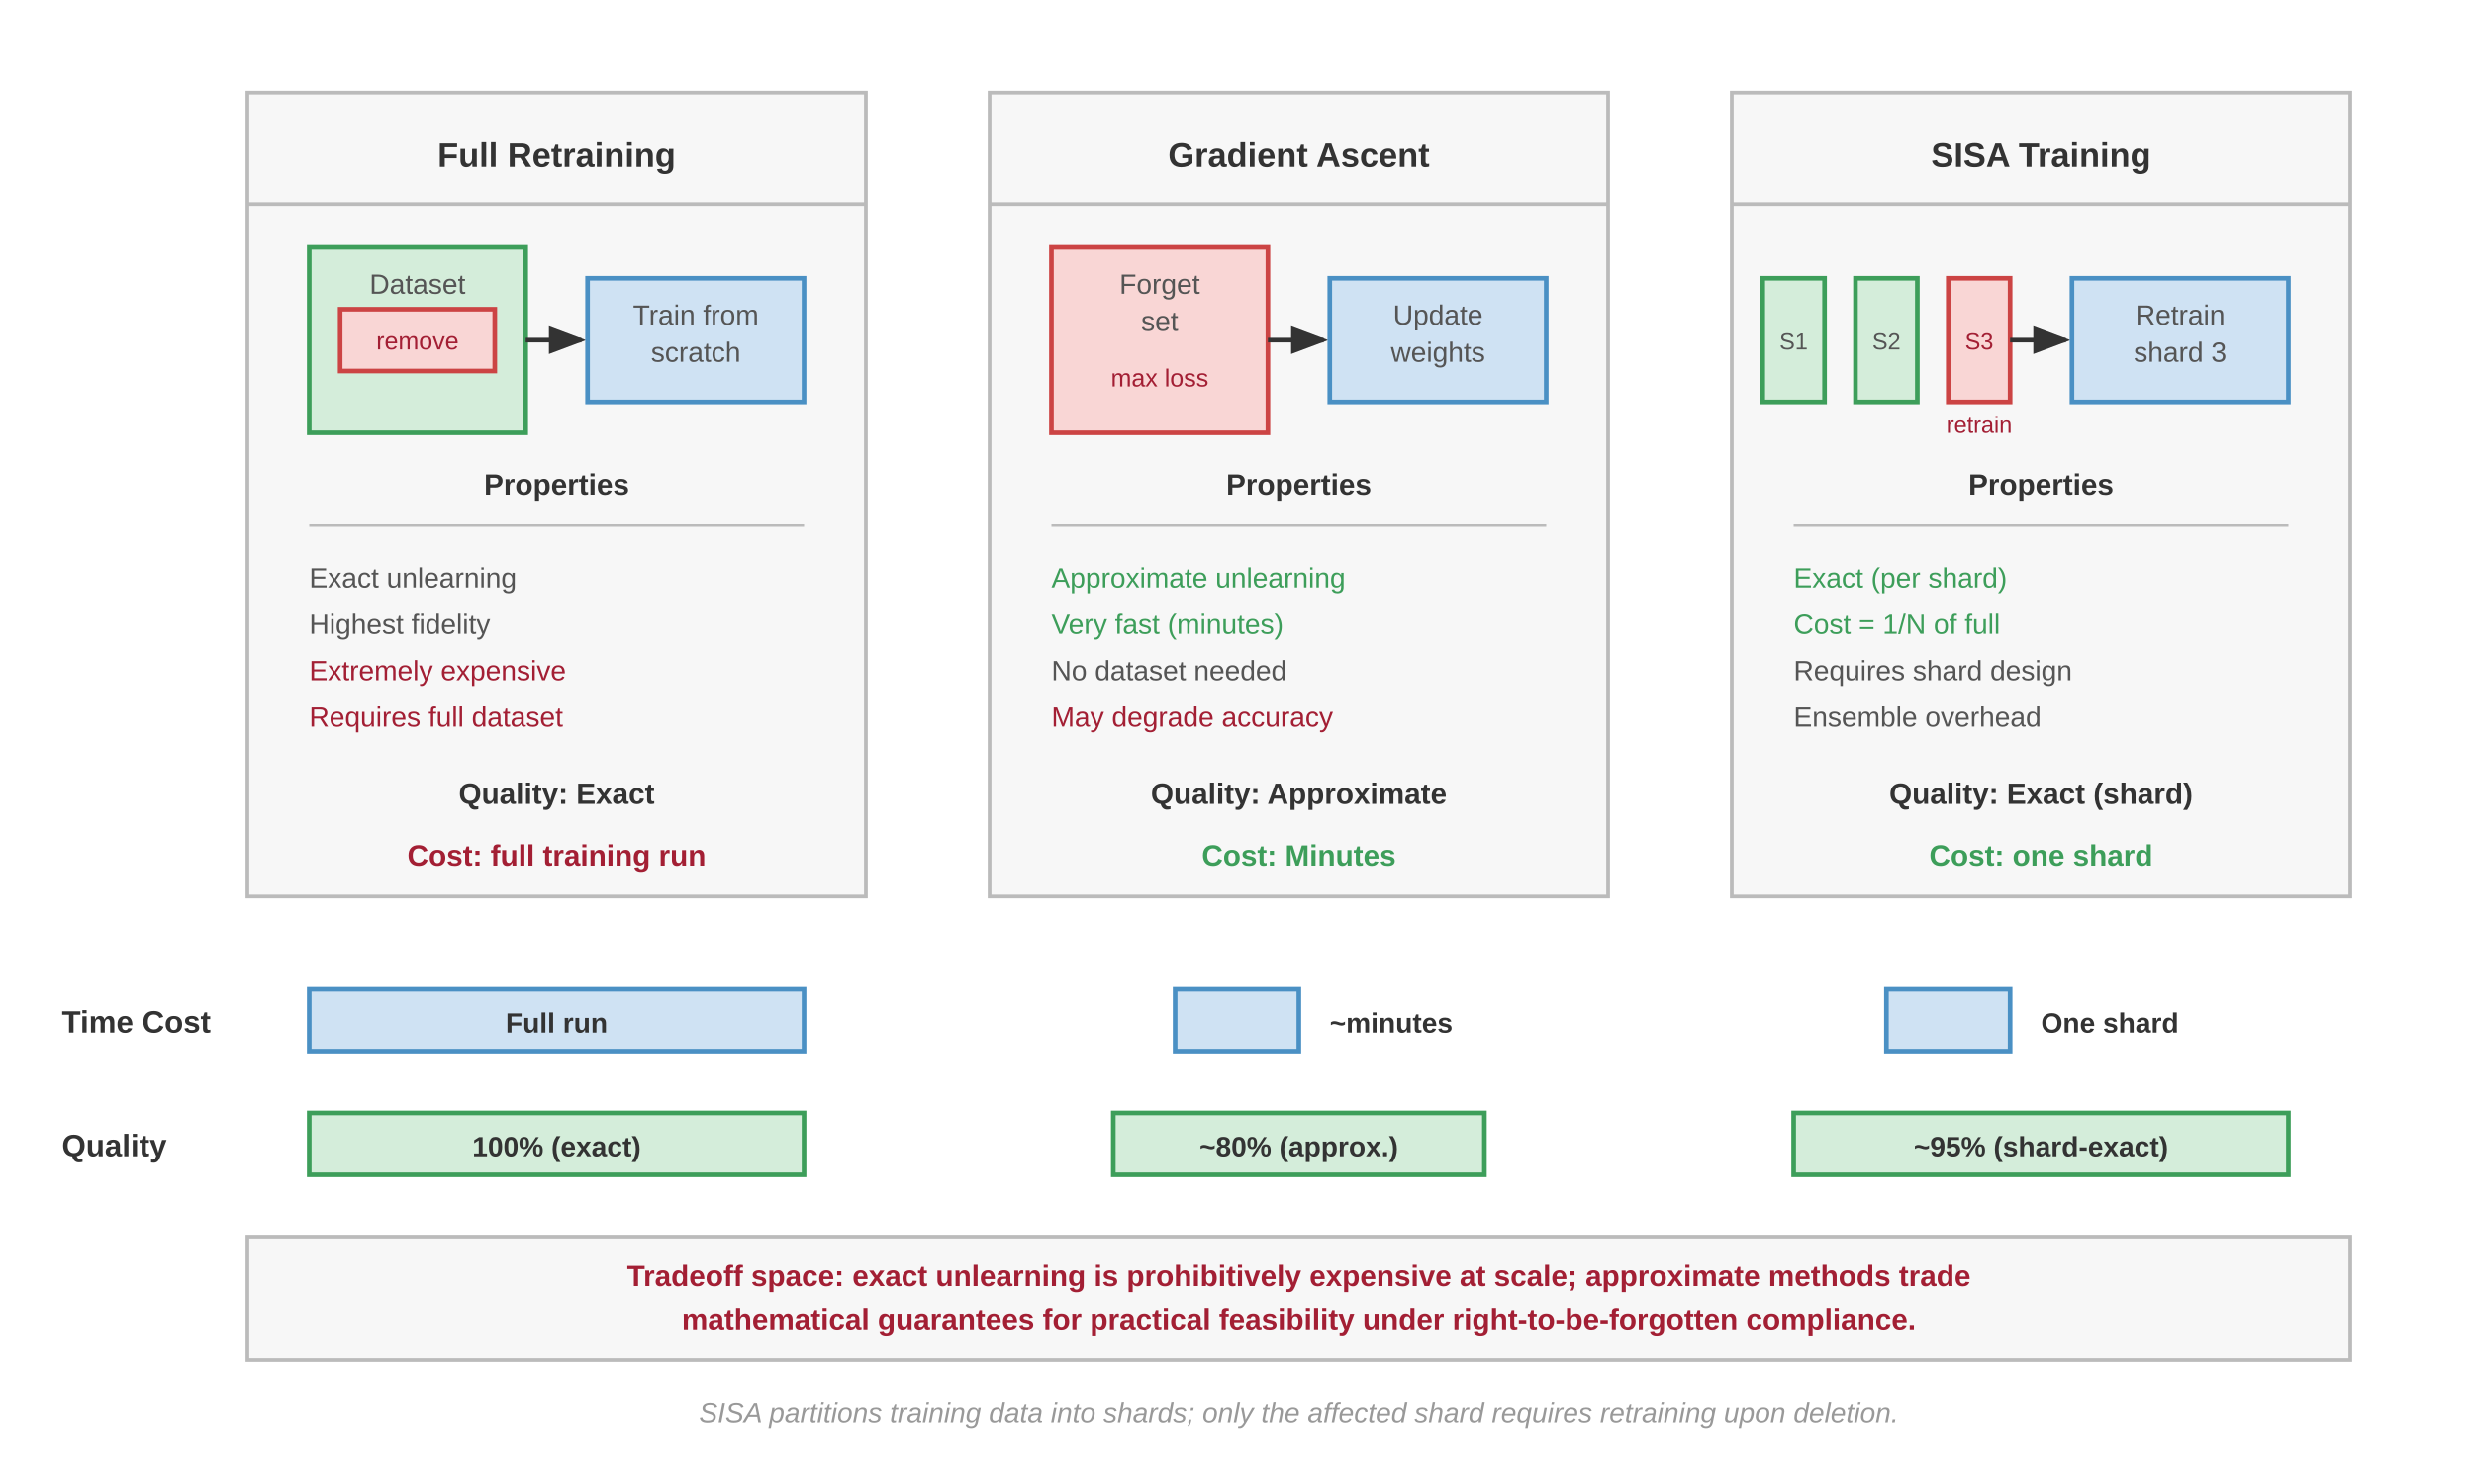
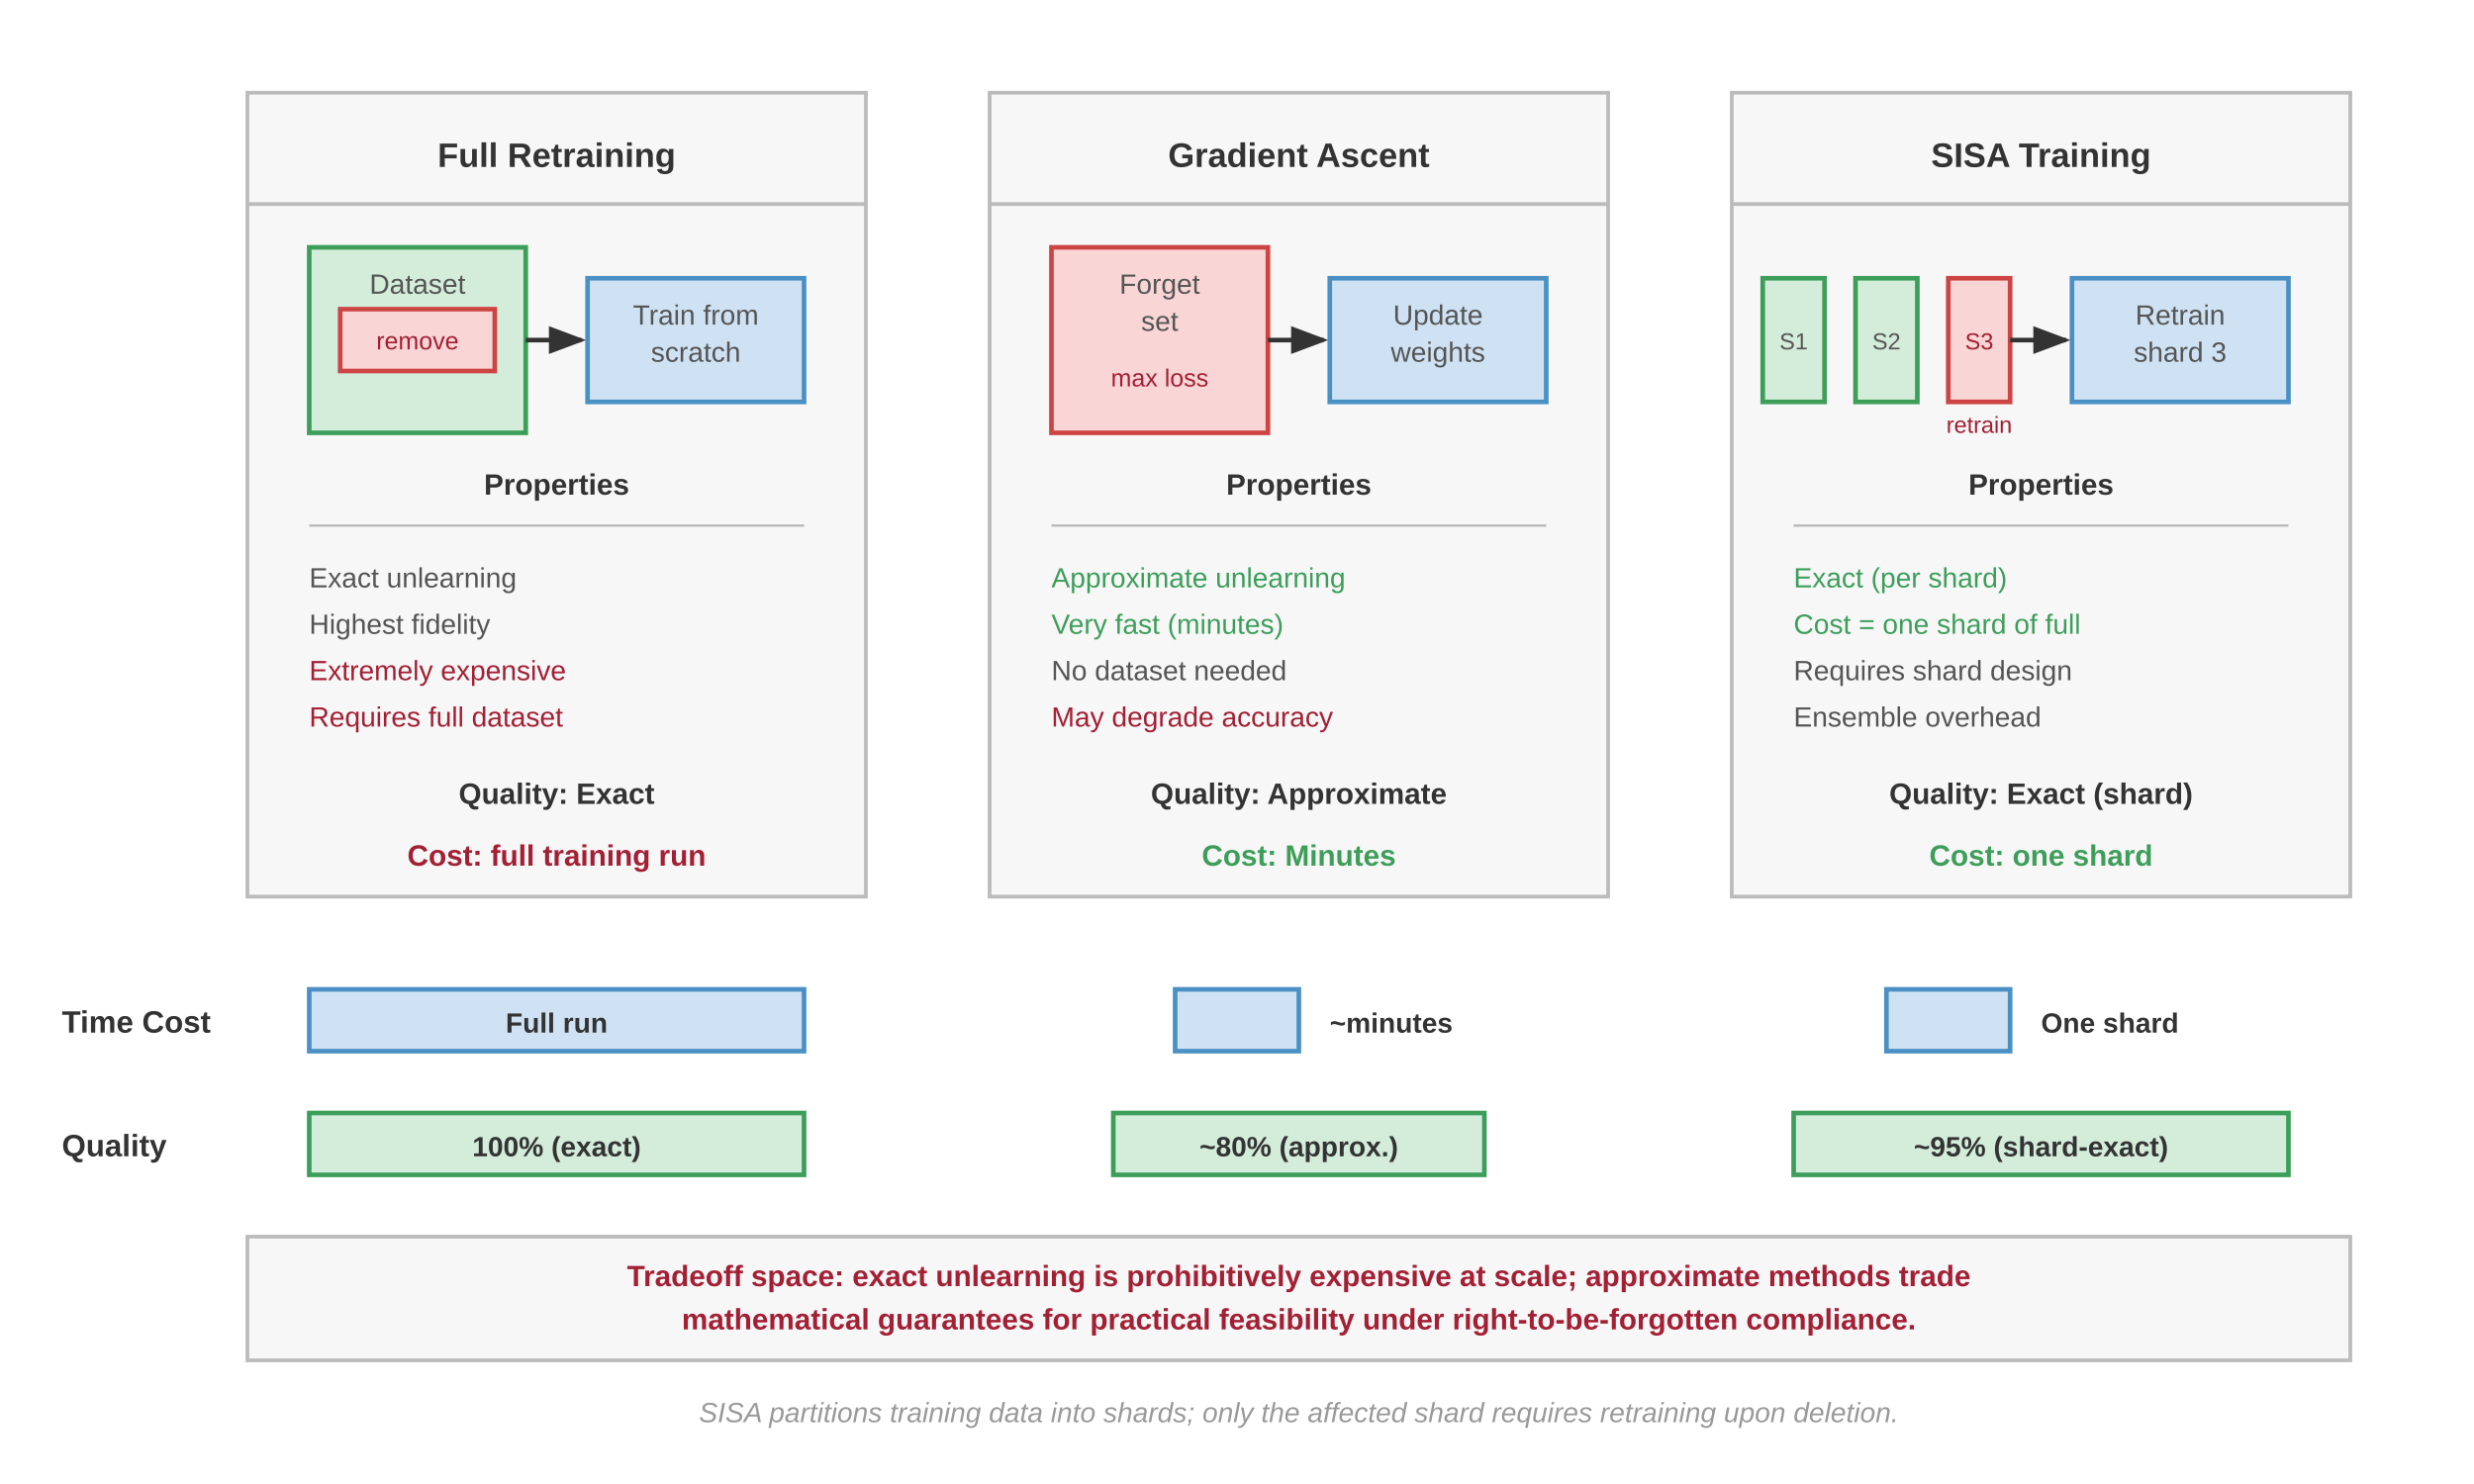
<svg xmlns="http://www.w3.org/2000/svg" font-family="Arial, Helvetica, sans-serif" viewBox="0 0 800 480">
  <defs>
    <marker id="arrow" markerWidth="8" markerHeight="6" refX="7" refY="3" orient="auto">
      <path d="M0,0 L8,3 L0,6 Z" fill="#333" />
    </marker>
  </defs>
  <rect width="800" height="480" fill="#fff" />
  <g transform="translate(80, 30)">
    <rect x="0" y="0" width="200" height="260" fill="#f7f7f7" stroke="#bbb" stroke-width="1.2" />
    <line x1="0" y1="36" x2="200" y2="36" stroke="#bbb" stroke-width="1.2" />
    <text x="100" y="24" font-size="11" font-weight="700" fill="#333" text-anchor="middle">Full Retraining</text>
    <rect x="20" y="50" width="70" height="60" fill="#d4edda" stroke="#3d9e5a" stroke-width="1.5" />
    <text x="55" y="65" font-size="9" fill="#555" text-anchor="middle">Dataset</text>
    <rect x="30" y="70" width="50" height="20" fill="#f9d6d5" stroke="#c44" stroke-width="1.5" />
    <text x="55" y="83" font-size="8" fill="#a31f34" text-anchor="middle">remove</text>
    <line x1="90" y1="80" x2="108" y2="80" stroke="#333" stroke-width="1.5" marker-end="url(#arrow)" />
    <rect x="110" y="60" width="70" height="40" fill="#cfe2f3" stroke="#4a90c4" stroke-width="1.5" />
    <text x="145" y="75" font-size="9" fill="#555" text-anchor="middle">Train from</text>
    <text x="145" y="87" font-size="9" fill="#555" text-anchor="middle">scratch</text>
    <text x="100" y="130" font-size="9.5" font-weight="600" fill="#333" text-anchor="middle">Properties</text>
    <line x1="20" y1="140" x2="180" y2="140" stroke="#bbb" stroke-width="0.8" />
    <text x="20" y="160" font-size="9" fill="#555">Exact unlearning</text>
    <text x="20" y="175" font-size="9" fill="#555">Highest fidelity</text>
    <text x="20" y="190" font-size="9" fill="#a31f34">Extremely expensive</text>
    <text x="20" y="205" font-size="9" fill="#a31f34">Requires full dataset</text>
    <text x="100" y="230" font-size="9.5" font-weight="600" fill="#333" text-anchor="middle">Quality: Exact</text>
    <text x="100" y="250" font-size="9.5" font-weight="600" fill="#a31f34" text-anchor="middle">Cost: full training run</text>
  </g>
  <g transform="translate(320, 30)">
    <rect x="0" y="0" width="200" height="260" fill="#f7f7f7" stroke="#bbb" stroke-width="1.2" />
    <line x1="0" y1="36" x2="200" y2="36" stroke="#bbb" stroke-width="1.2" />
    <text x="100" y="24" font-size="11" font-weight="700" fill="#333" text-anchor="middle">Gradient Ascent</text>
    <rect x="20" y="50" width="70" height="60" fill="#f9d6d5" stroke="#c44" stroke-width="1.5" />
    <text x="55" y="65" font-size="9" fill="#555" text-anchor="middle">Forget</text>
    <text x="55" y="77" font-size="9" fill="#555" text-anchor="middle">set</text>
    <text x="55" y="95" font-size="8" fill="#a31f34" text-anchor="middle">max loss</text>
    <line x1="90" y1="80" x2="108" y2="80" stroke="#333" stroke-width="1.5" marker-end="url(#arrow)" />
    <rect x="110" y="60" width="70" height="40" fill="#cfe2f3" stroke="#4a90c4" stroke-width="1.5" />
    <text x="145" y="75" font-size="9" fill="#555" text-anchor="middle">Update</text>
    <text x="145" y="87" font-size="9" fill="#555" text-anchor="middle">weights</text>
    <text x="100" y="130" font-size="9.5" font-weight="600" fill="#333" text-anchor="middle">Properties</text>
    <line x1="20" y1="140" x2="180" y2="140" stroke="#bbb" stroke-width="0.8" />
    <text x="20" y="160" font-size="9" fill="#3d9e5a">Approximate unlearning</text>
    <text x="20" y="175" font-size="9" fill="#3d9e5a">Very fast (minutes)</text>
    <text x="20" y="190" font-size="9" fill="#555">No dataset needed</text>
    <text x="20" y="205" font-size="9" fill="#a31f34">May degrade accuracy</text>
    <text x="100" y="230" font-size="9.5" font-weight="600" fill="#333" text-anchor="middle">Quality: Approximate</text>
    <text x="100" y="250" font-size="9.5" font-weight="600" fill="#3d9e5a" text-anchor="middle">Cost: Minutes</text>
  </g>
  <g transform="translate(560, 30)">
    <rect x="0" y="0" width="200" height="260" fill="#f7f7f7" stroke="#bbb" stroke-width="1.2" />
    <line x1="0" y1="36" x2="200" y2="36" stroke="#bbb" stroke-width="1.2" />
    <text x="100" y="24" font-size="11" font-weight="700" fill="#333" text-anchor="middle">SISA Training</text>
    <rect x="10" y="60" width="20" height="40" fill="#d4edda" stroke="#3d9e5a" stroke-width="1.5" />
    <text x="20" y="83" font-size="7.5" fill="#555" text-anchor="middle">S1</text>
    <rect x="40" y="60" width="20" height="40" fill="#d4edda" stroke="#3d9e5a" stroke-width="1.5" />
    <text x="50" y="83" font-size="7.5" fill="#555" text-anchor="middle">S2</text>
    <rect x="70" y="60" width="20" height="40" fill="#f9d6d5" stroke="#c44" stroke-width="1.5" />
    <text x="80" y="83" font-size="7.5" fill="#a31f34" text-anchor="middle">S3</text>
    <text x="80" y="110" font-size="7.5" fill="#a31f34" text-anchor="middle">retrain</text>
    <line x1="90" y1="80" x2="108" y2="80" stroke="#333" stroke-width="1.5" marker-end="url(#arrow)" />
    <rect x="110" y="60" width="70" height="40" fill="#cfe2f3" stroke="#4a90c4" stroke-width="1.5" />
    <text x="145" y="75" font-size="9" fill="#555" text-anchor="middle">Retrain</text>
    <text x="145" y="87" font-size="9" fill="#555" text-anchor="middle">shard 3</text>
    <text x="100" y="130" font-size="9.5" font-weight="600" fill="#333" text-anchor="middle">Properties</text>
    <line x1="20" y1="140" x2="180" y2="140" stroke="#bbb" stroke-width="0.8" />
    <text x="20" y="160" font-size="9" fill="#3d9e5a">Exact (per shard)</text>
-     <text x="20" y="175" font-size="9" fill="#3d9e5a">Cost = 1/N of full</text>
+     <text x="20" y="175" font-size="9" fill="#3d9e5a">Cost = one shard of full</text>
    <text x="20" y="190" font-size="9" fill="#555">Requires shard design</text>
    <text x="20" y="205" font-size="9" fill="#555">Ensemble overhead</text>
    <text x="100" y="230" font-size="9.5" font-weight="600" fill="#333" text-anchor="middle">Quality: Exact (shard)</text>
    <text x="100" y="250" font-size="9.5" font-weight="600" fill="#3d9e5a" text-anchor="middle">Cost: one shard</text>
  </g>
  <g transform="translate(0, 320)">
    <text x="20" y="14" font-size="10" font-weight="700" fill="#333">Time Cost</text>
    <rect x="100" y="0" width="160" height="20" fill="#cfe2f3" stroke="#4a90c4" stroke-width="1.5" />
    <text x="180" y="14" font-size="9" font-weight="600" fill="#333" text-anchor="middle">Full run</text>
    <rect x="380" y="0" width="40" height="20" fill="#cfe2f3" stroke="#4a90c4" stroke-width="1.5" />
    <text x="430" y="14" font-size="9" font-weight="600" fill="#333" text-anchor="start">~minutes</text>
    <rect x="610" y="0" width="40" height="20" fill="#cfe2f3" stroke="#4a90c4" stroke-width="1.5" />
    <text x="660" y="14" font-size="9" font-weight="600" fill="#333" text-anchor="start">One shard</text>
  </g>
  <g transform="translate(0, 360)">
    <text x="20" y="14" font-size="10" font-weight="700" fill="#333">Quality</text>
    <rect x="100" y="0" width="160" height="20" fill="#d4edda" stroke="#3d9e5a" stroke-width="1.5" />
    <text x="180" y="14" font-size="9" font-weight="600" fill="#333" text-anchor="middle">100% (exact)</text>
    <rect x="360" y="0" width="120" height="20" fill="#d4edda" stroke="#3d9e5a" stroke-width="1.5" />
    <text x="420" y="14" font-size="9" font-weight="600" fill="#333" text-anchor="middle">~80% (approx.)</text>
    <rect x="580" y="0" width="160" height="20" fill="#d4edda" stroke="#3d9e5a" stroke-width="1.5" />
    <text x="660" y="14" font-size="9" font-weight="600" fill="#333" text-anchor="middle">~95% (shard-exact)</text>
  </g>
  <g transform="translate(80, 400)">
    <rect x="0" y="0" width="680" height="40" fill="#f7f7f7" stroke="#bbb" stroke-width="1.2" />
    <text x="340" y="16" font-size="9.5" font-weight="600" fill="#a31f34" text-anchor="middle">Tradeoff space: exact unlearning is prohibitively expensive at scale; approximate methods trade</text>
    <text x="340" y="30" font-size="9.5" font-weight="600" fill="#a31f34" text-anchor="middle">mathematical guarantees for practical feasibility under right-to-be-forgotten compliance.</text>
  </g>
  <text x="420" y="460" font-size="9" fill="#999" text-anchor="middle" font-style="italic">SISA partitions training data into shards; only the affected shard requires retraining upon deletion.</text>
</svg>
